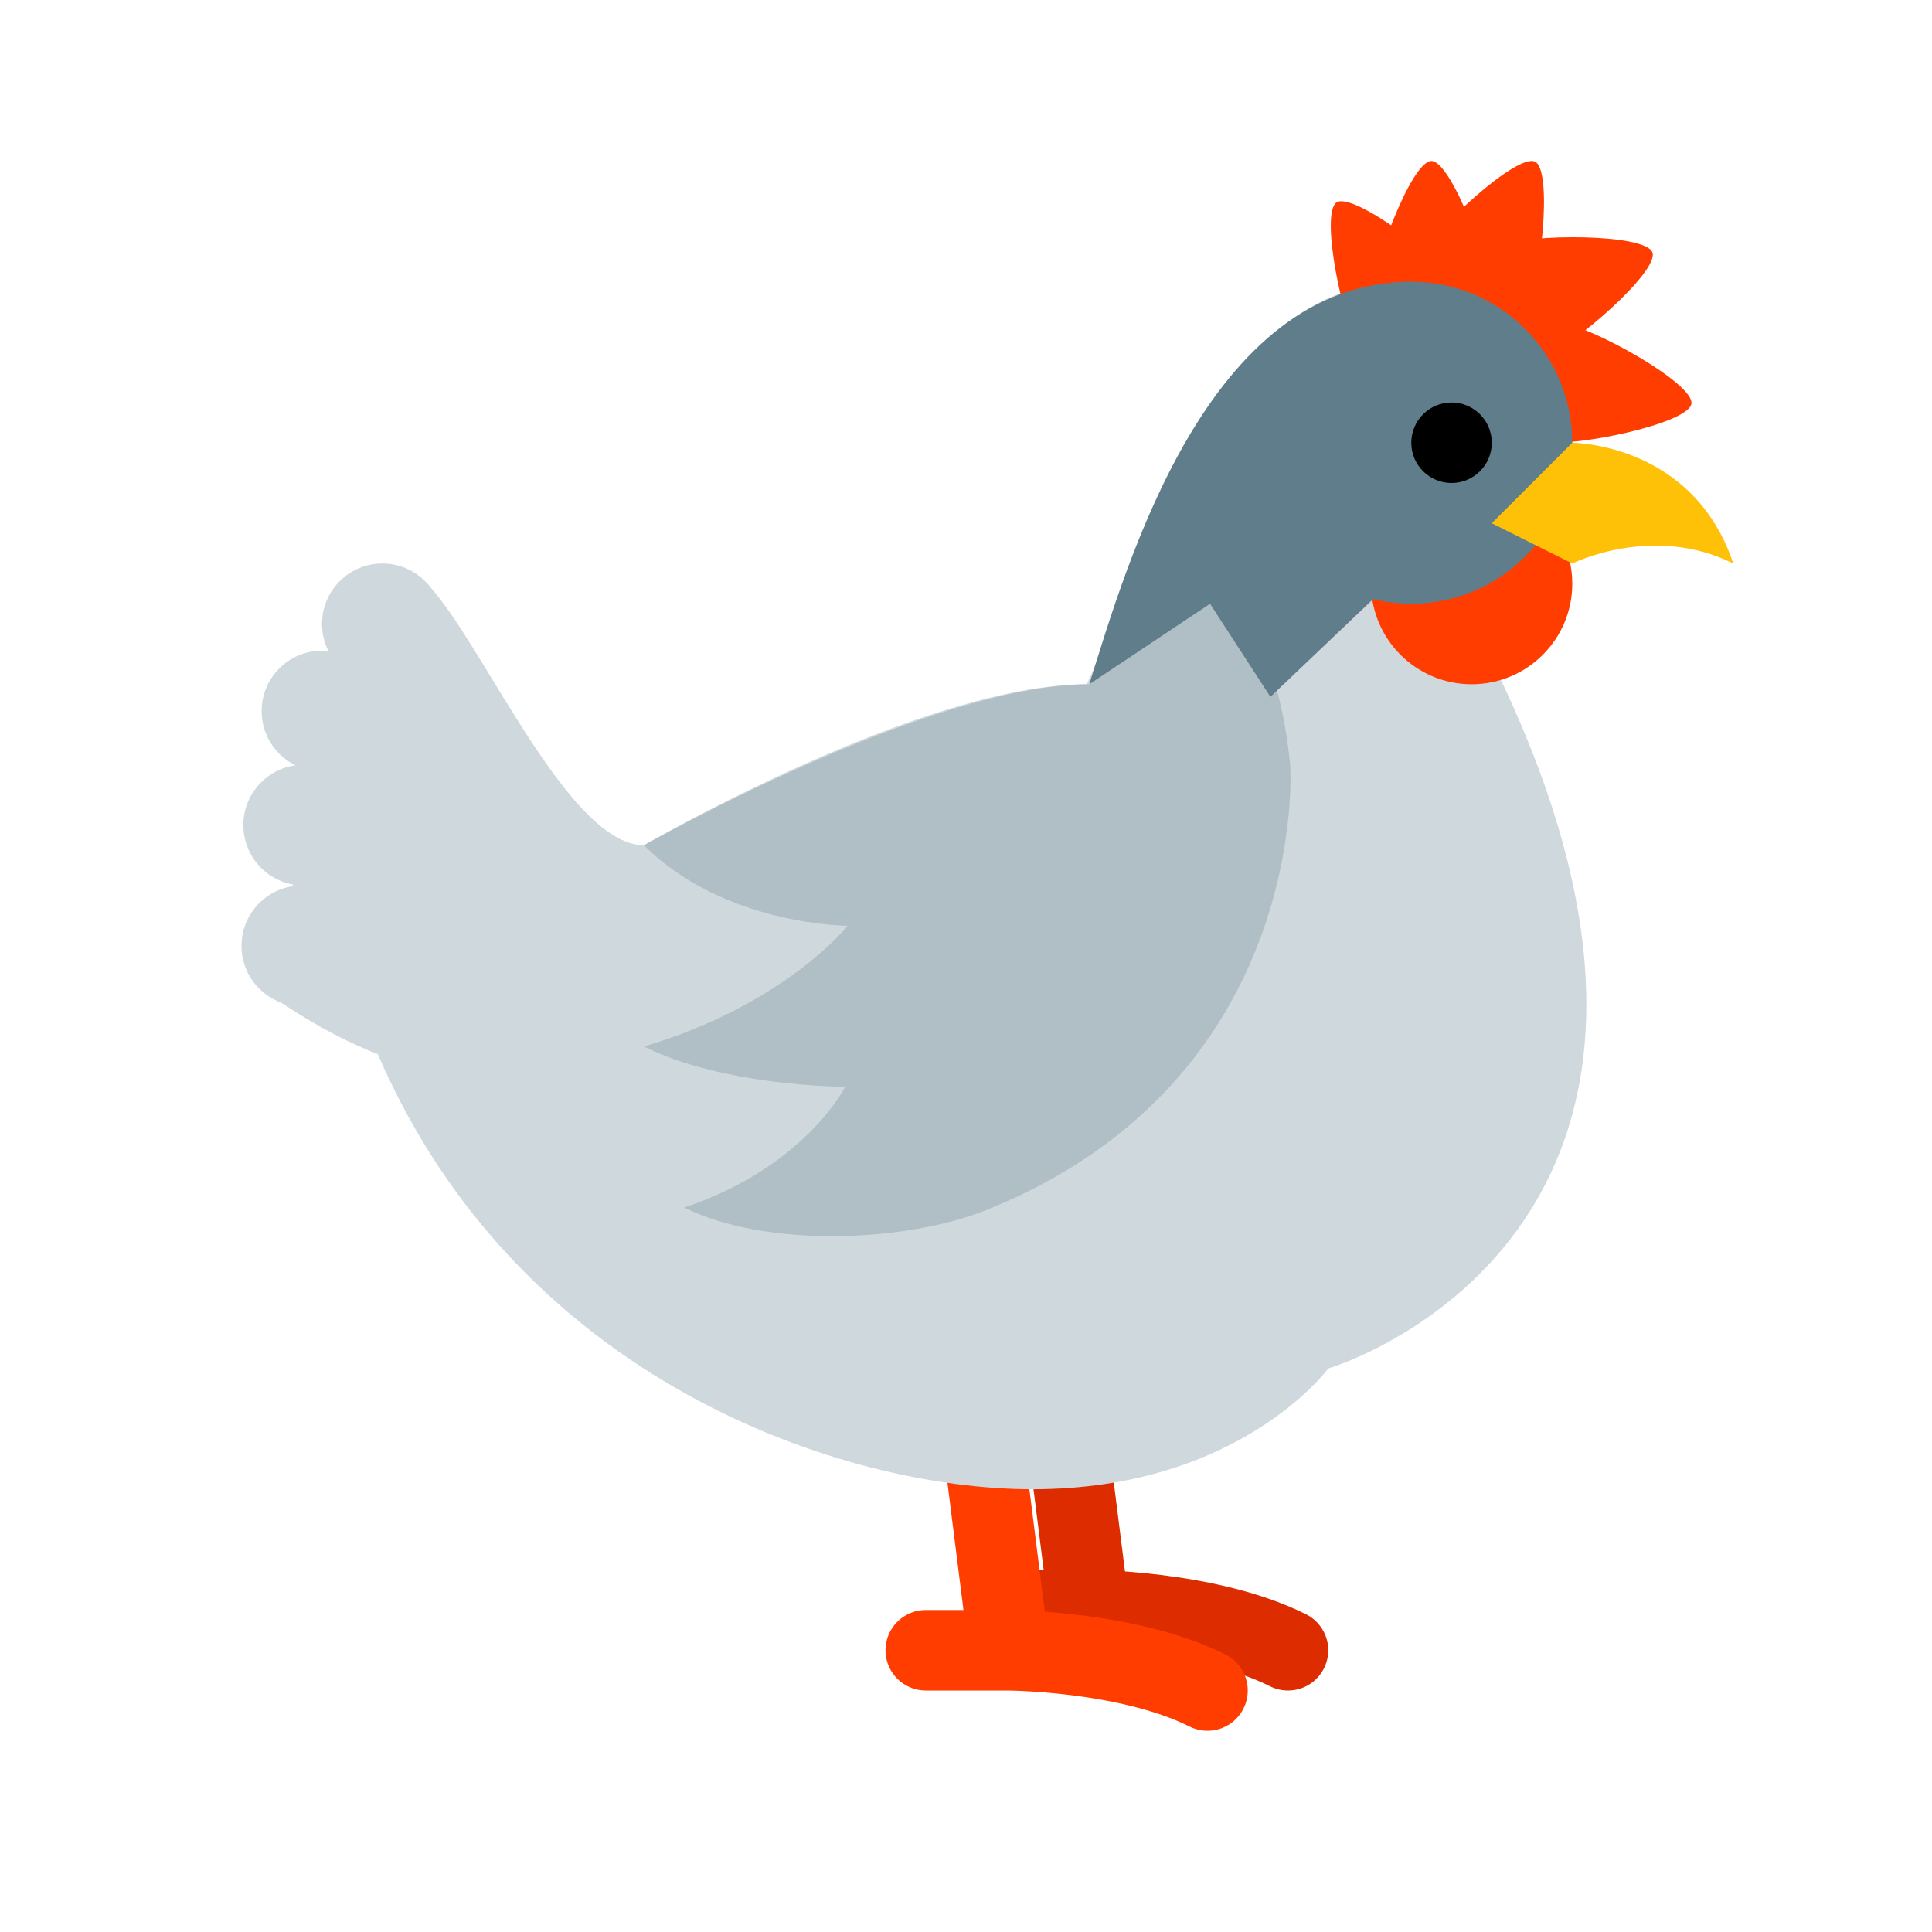
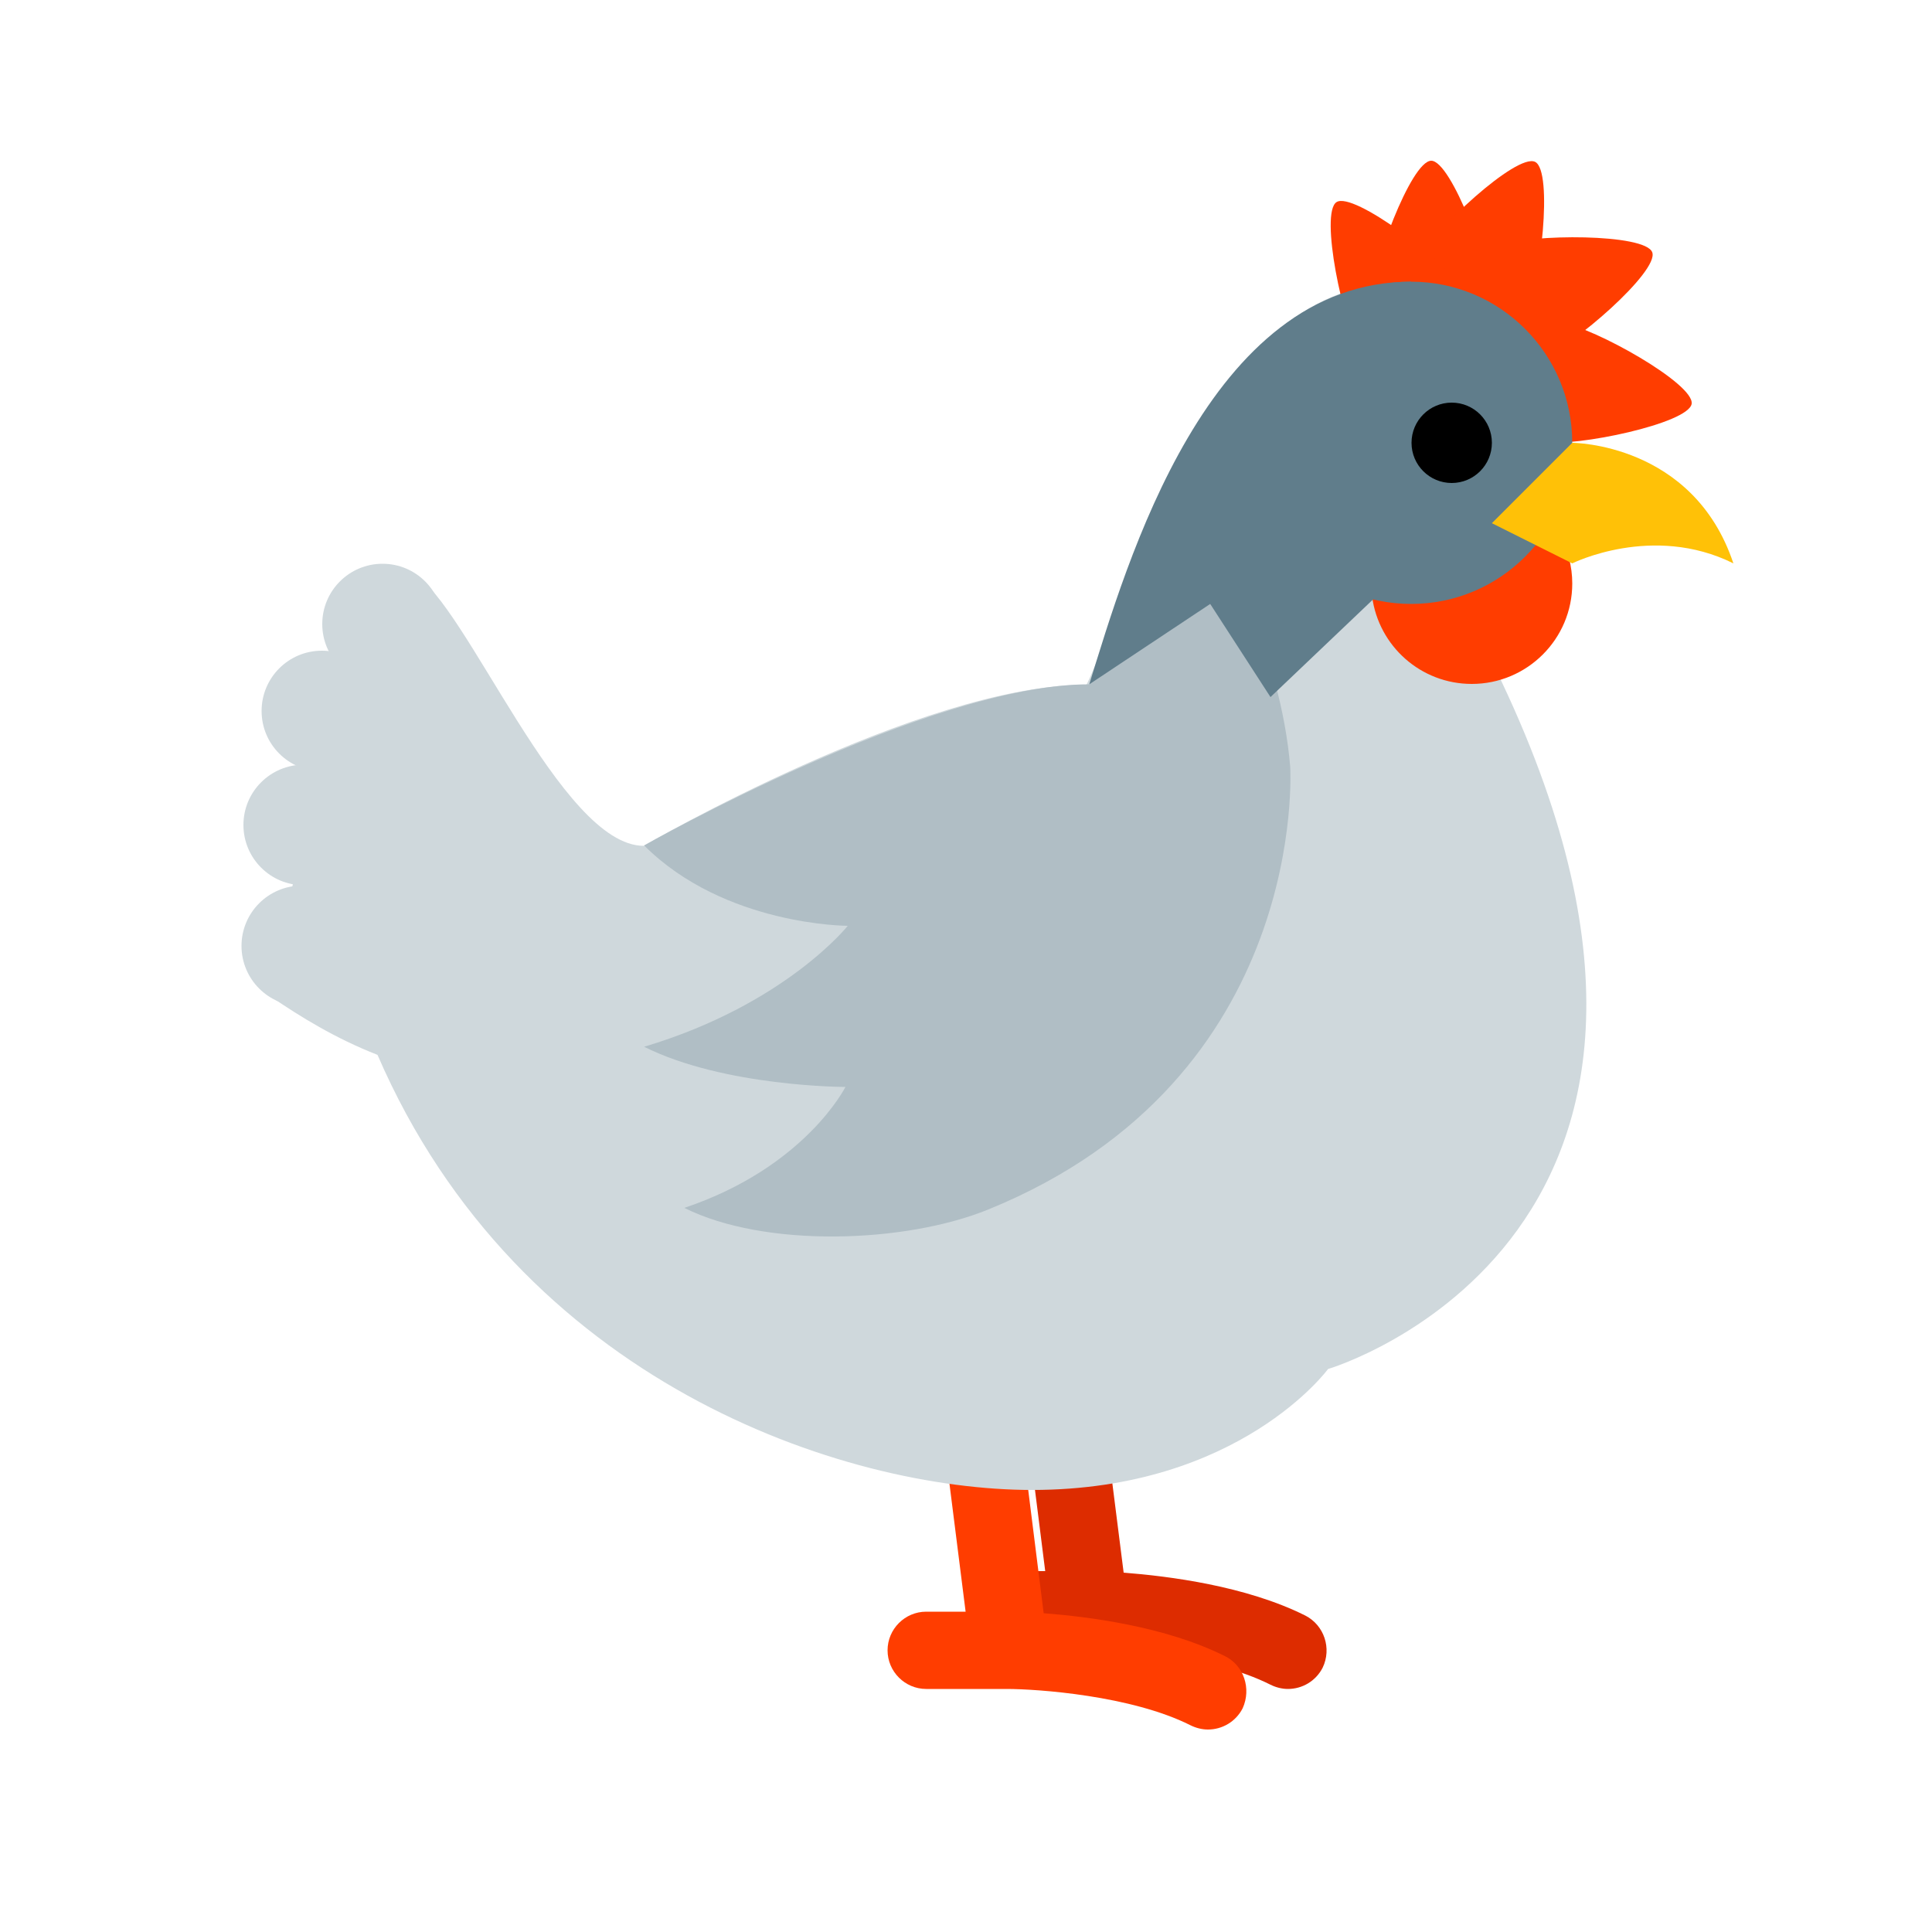
- <svg xmlns="http://www.w3.org/2000/svg" version="1.1" x="0px" y="0px" width="500" height="500" viewBox="0 0 48 48" enable-background="new 0 0 48 48" xml:space="preserve">
+ <svg xmlns="http://www.w3.org/2000/svg" version="1.1" id="Layer_1" x="0px" y="0px" width="500px" height="500px" viewBox="0 0 500 500" enable-background="new 0 0 500 500" xml:space="preserve">
+   <path fill="#DD2C00" d="M337.8,418.1c-15.4-7.7-35.4-10.2-47-11.1l-9.4-74.3c-0.7-5.5-5.7-9.4-11.2-8.7c-5.5,0.7-9.4,5.7-8.7,11.2  l9,71.4h-10.1c-5.5,0-10,4.5-10,10s4.5,10,10,10h20.8c8,0,32.3,1.7,47.6,9.4c1.4,0.7,3,1.1,4.5,1.1c3.7,0,7.2-2,9-5.5  C344.7,426.6,342.7,420.6,337.8,418.1z" />
+   <path fill="#FF3D00" d="M317,428.6c-15.4-7.7-35.3-10.2-46.9-11.1l-9.4-75c-0.7-5.5-5.7-9.4-11.2-8.7c-5.5,0.7-9.4,5.7-8.7,11.2  l9.1,72.1h-10.2c-5.5,0-10,4.5-10,10s4.5,10,10,10h20.8c8,0,32.3,1.7,47.6,9.4c1.4,0.7,3,1.1,4.5,1.1c3.7,0,7.2-2,9-5.5  C323.9,437,321.9,431,317,428.6z" />
  <g>
-     <line fill="#DD2C00" stroke="#DD2C00" stroke-width="2" stroke-linecap="round" stroke-linejoin="round" x1="26.063" y1="32.063" x2="27.063" y2="40" />
-     <path fill="#DD2C00" stroke="#DD2C00" stroke-width="2" stroke-linecap="round" stroke-linejoin="round" d="M25,40h2c0,0,3,0,5,1" />
+     <path fill="#CFD8DC" d="M385.3,169.6c-8.1-12.8,4.7-12.8,15.4-34.2L363.8,73c-53.7,0-71.9,82.7-82.6,104.2   c-43,0-114.6,41.7-114.6,41.7c-21.5,0-46-62.9-59.5-70.3c0,0-27.4,43.5-36.9,109.4c7.5,5.1,16.5,10.7,27.5,15   c36.7,84.9,120.7,112.6,169.4,112.6c53.7,0,76.6-31.3,76.6-31.3S460.5,319.9,385.3,169.6z" />
+     <circle fill="#CFD8DC" cx="99" cy="161.5" r="15.6" />
+     <circle fill="#CFD8DC" cx="78.6" cy="213.5" r="15.6" />
+     <circle fill="#CFD8DC" cx="78.1" cy="244.8" r="15.6" />
+     <circle fill="#CFD8DC" cx="83.3" cy="184" r="15.6" />
+   </g>
+   <path fill="#B0BEC5" d="M302.5,127.8c-9.8,20.3-16.2,40.4-20.6,49.3c-41.7,0-115.2,41.7-115.2,41.7c20.8,20.8,52.7,20.8,52.7,20.8  s-16.2,20.4-52.7,31.3c20.8,10.4,52.1,10.4,52.1,10.4s-10.4,20.8-41.7,31.3c20.8,10.4,57.1,9.2,78.7,0.4  c83.3-33.9,78.1-114.6,78.1-114.6C331.6,170.3,316.4,135.8,302.5,127.8z" />
+   <g>
+     <path fill="#FF3D00" d="M354.8,78.1c0-8.6,10.4-36.5,15.6-36.5S386,69.4,386,78.1s-7,15.6-15.6,15.6   C361.8,93.8,354.8,86.8,354.8,78.1z" />
+     <path fill="#FF3D00" d="M366.9,67.4c3.9-7.7,25.7-27.9,30.4-25.5c4.7,2.4,1.4,31.9-2.5,39.6s-13.3,10.8-21,6.9   C366.1,84.5,363,75.1,366.9,67.4z" />
+     <path fill="#FF3D00" d="M352.2,91.5c-4.6-7.3-10.7-36.4-6.3-39.2s28.1,15.2,32.7,22.4c4.6,7.3,2.5,16.9-4.8,21.6   C366.5,101,356.8,98.8,352.2,91.5z" />
+     <path fill="#FF3D00" d="M388,63.5c8.1-3,37.8-3.1,39.6,1.8c1.8,4.9-20.6,24.4-28.7,27.4s-17.1-1.1-20.1-9.1   C375.8,75.5,379.9,66.5,388,63.5z" />
+     <path fill="#FF3D00" d="M404.1,83.5c8.5,1.3,34.4,15.8,33.7,21c-0.8,5.1-29.9,11.2-38.4,9.9c-8.5-1.3-14.4-9.3-13.1-17.8   C387.6,88.1,395.5,82.2,404.1,83.5z" />
+     <path fill="#FF3D00" d="M406.9,151c0,14.4-11.7,26-26,26c-13.2,0-24.1-9.8-25.8-22.6c0.1-0.3,26.7,0,31-19.1c0,0,9.4-6.1,9.3-6   C402.3,134.1,406.9,142.1,406.9,151z" />
  </g>
  <g>
-     <line fill="none" stroke="#FF3D00" stroke-width="2" stroke-linecap="round" stroke-linejoin="round" x1="24.063" y1="33" x2="25.063" y2="40.938" />
-     <path fill="#DD2C00" stroke="#FF3D00" stroke-width="2" stroke-linecap="round" stroke-linejoin="round" d="M23,41h2c0,0,3,0,5,1" />
+     <circle fill="#607D8B" cx="365.2" cy="114.6" r="41.7" />
+     <path fill="#607D8B" d="M365.2,72.9c-52.7,0-73.6,72.9-83.3,104.2l31.3-20.8l15.6,24.1l27-25.7L365.2,72.9z" />
  </g>
-   <g>
-     <path fill="#CFD8DC" d="M36.99,16.277c-0.773-1.224,0.451-1.224,1.482-3.285L34.929,7C29.774,7,28.031,14.938,27,17   c-4.124,0-11,4-11,4c-2.062,0-4.42-6.041-5.708-6.75c0,0-2.635,4.173-3.542,10.5c0.719,0.493,1.58,1.025,2.636,1.44   C12.907,34.345,20.971,37,25.65,37c5.154,0,7.35-3,7.35-3S44.206,30.709,36.99,16.277z" />
-     <circle fill="#CFD8DC" cx="9.5" cy="15.5" r="1.5" />
-     <circle fill="#CFD8DC" cx="7.546" cy="20.5" r="1.5" />
-     <circle fill="#CFD8DC" cx="7.5" cy="23.5" r="1.5" />
-     <circle fill="#CFD8DC" cx="8" cy="17.666" r="1.5" />
-   </g>
-   <path fill="#B0BEC5" d="M29.039,12.267c-0.941,1.945-1.551,3.882-1.977,4.733C23.063,17,16,21,16,21c2,2,5.063,2,5.063,2  S19.506,24.959,16,26c2,1,5,1,5,1s-1,2-4,3c2,1,5.484,0.884,7.556,0.043c8-3.25,7.5-10.997,7.5-10.997  C31.832,16.344,30.373,13.039,29.039,12.267z" />
-   <g>
-     <path fill="#FF3D00" d="M34.063,7.5c0-0.828,1-3.5,1.5-3.5s1.5,2.672,1.5,3.5S36.391,9,35.563,9S34.063,8.328,34.063,7.5z" />
-     <path fill="#FF3D00" d="M35.224,6.467c0.373-0.738,2.47-2.674,2.915-2.449c0.447,0.226,0.137,3.061-0.236,3.801   c-0.373,0.738-1.275,1.037-2.016,0.664C35.147,8.109,34.852,7.206,35.224,6.467z" />
-     <path fill="#FF3D00" d="M33.813,8.788c-0.442-0.699-1.026-3.492-0.604-3.76s2.697,1.455,3.139,2.155   c0.443,0.699,0.236,1.627-0.464,2.069C35.184,9.696,34.257,9.487,33.813,8.788z" />
-     <path fill="#FF3D00" d="M37.248,6.095c0.775-0.291,3.629-0.293,3.805,0.175c0.176,0.469-1.975,2.344-2.751,2.634   c-0.774,0.291-1.64-0.102-1.931-0.877C36.08,7.25,36.473,6.386,37.248,6.095z" />
-     <path fill="#FF3D00" d="M38.791,8.018c0.818,0.125,3.307,1.519,3.232,2.013c-0.076,0.494-2.869,1.078-3.688,0.952   c-0.818-0.125-1.381-0.891-1.256-1.709C37.206,8.453,37.972,7.893,38.791,8.018z" />
-     <path fill="#FF3D00" d="M39.063,14.5c0,1.381-1.119,2.5-2.5,2.5c-1.268,0-2.316-0.944-2.479-2.168   c0.013-0.024,2.562,0.002,2.979-1.832c0,0,0.905-0.584,0.897-0.573C38.625,12.877,39.063,13.637,39.063,14.5z" />
-   </g>
-   <g>
-     <circle fill="#607D8B" cx="35.063" cy="11" r="4" />
-     <path fill="#607D8B" d="M35.063,7C30,7,28,14,27.063,17l3-2l1.5,2.313l2.594-2.469L35.063,7z" />
-   </g>
-   <circle cx="36.063" cy="11" r="1" />
-   <path fill="#FFC107" d="M39.063,11l-2,2l2,1c0,0,2-1,4,0C42.063,11,39.063,11,39.063,11z" />
+   <circle cx="375.7" cy="114.6" r="10.4" />
+   <path fill="#FFC107" d="M406.9,114.6l-20.8,20.8l20.8,10.4c0,0,20.8-10.4,41.7,0C438.2,114.6,406.9,114.6,406.9,114.6z" />
</svg>
